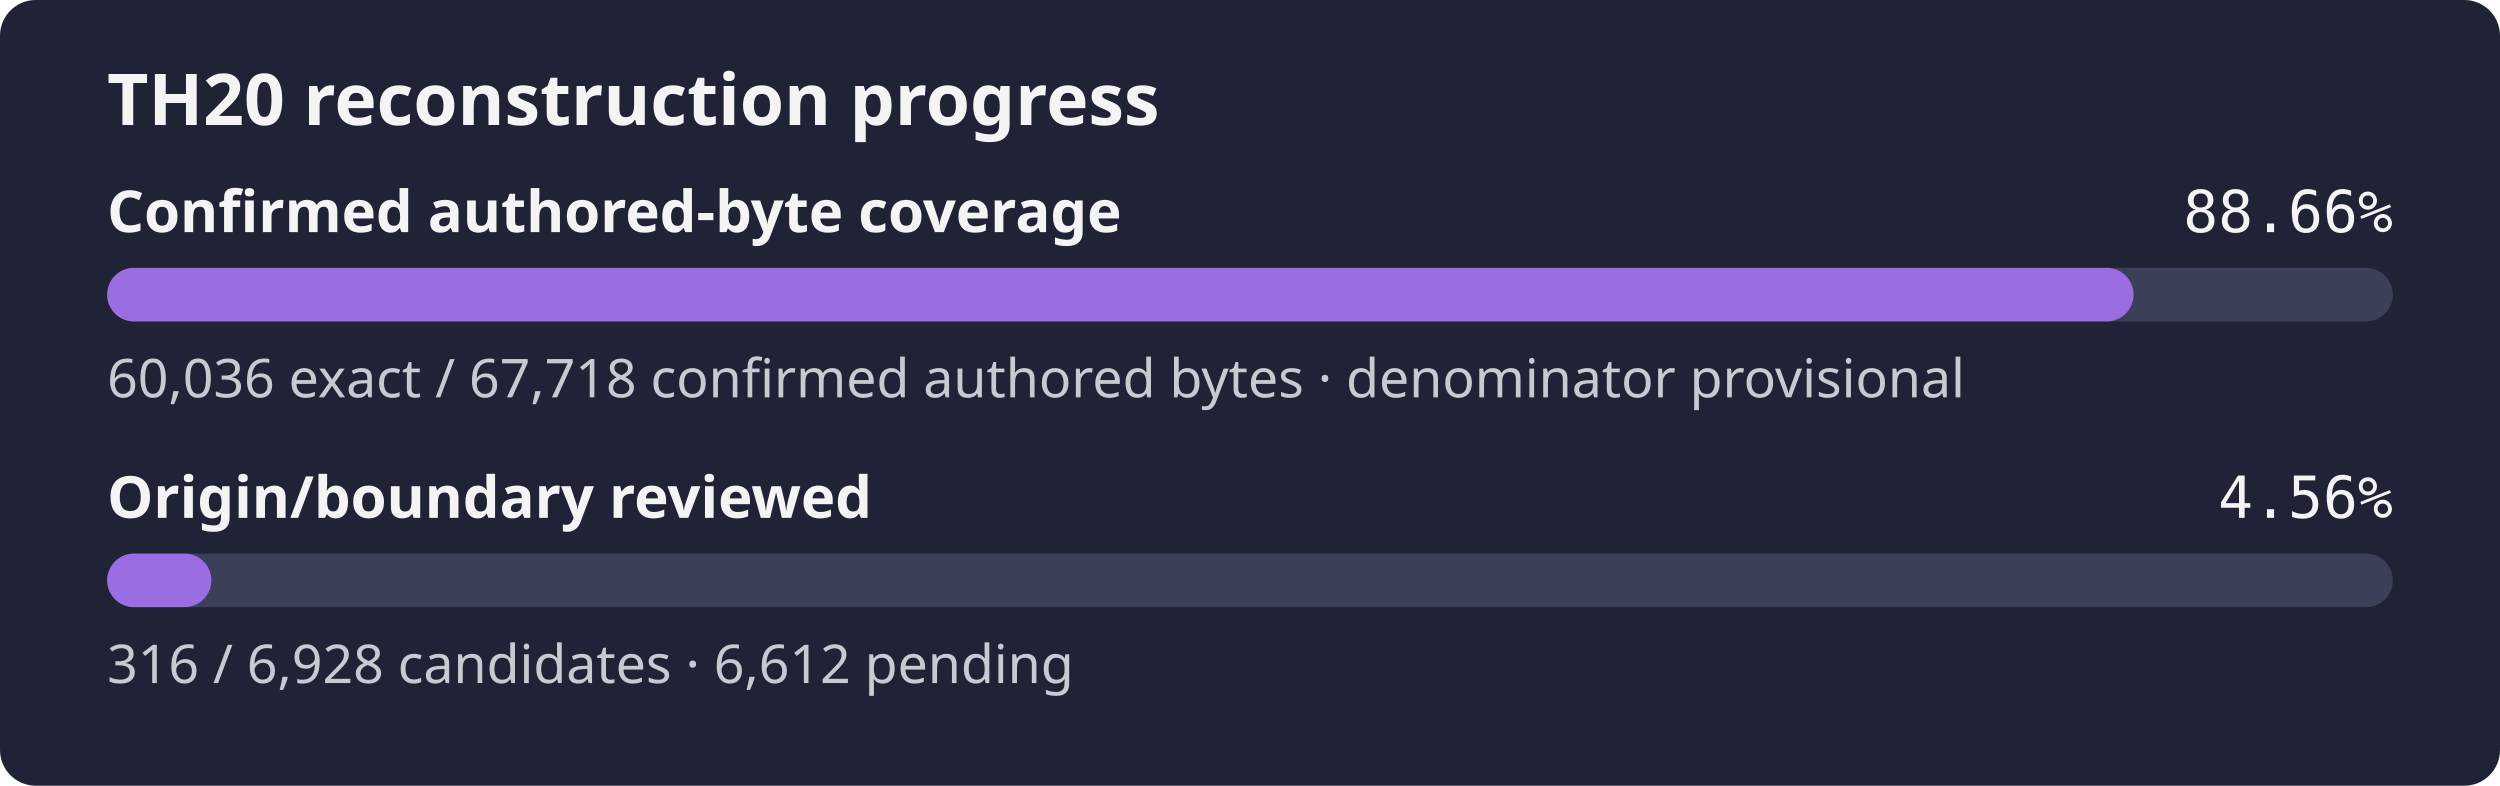
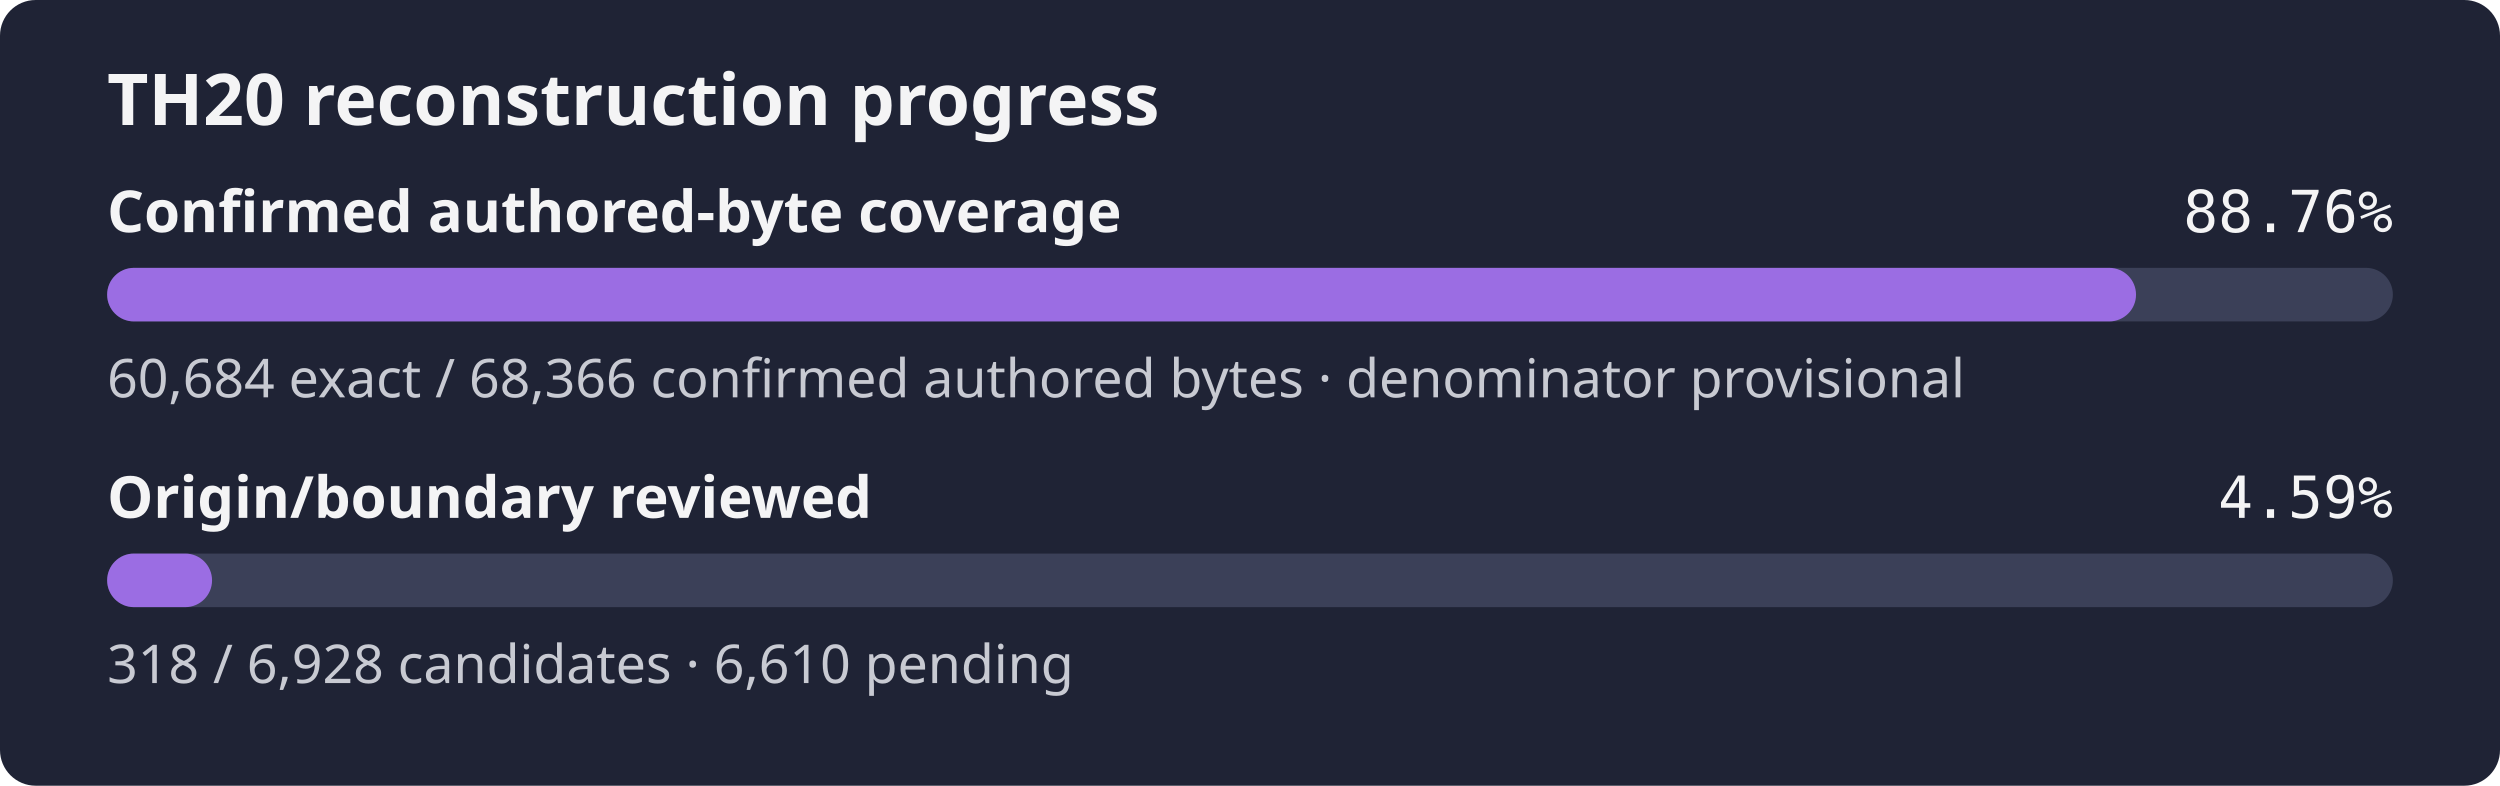
- <svg xmlns="http://www.w3.org/2000/svg" width="560" height="176" role="img" aria-label="TH20 reconstruction progress: 88.66% of the confirmed authored-byte set is exact, origin review 4.56%">
+ <svg xmlns="http://www.w3.org/2000/svg" width="560" height="176" role="img" aria-label="TH20 reconstruction progress: 88.76% of the confirmed authored-byte set is exact, origin review 4.59%">
  <rect width="560" height="176" rx="8" fill="#1f2335" />
  <text x="24" y="28" fill="#f4f4f5" font-family="sans-serif" font-size="16" font-weight="600">TH20 reconstruction progress</text>
  <text x="24" y="52" fill="#f4f4f5" font-family="sans-serif" font-size="13" font-weight="600">Confirmed authored-byte coverage</text>
-   <text x="536" y="52" fill="#f4f4f5" text-anchor="end" font-family="monospace" font-size="13">88.66%</text>
+   <text x="536" y="52" fill="#f4f4f5" text-anchor="end" font-family="monospace" font-size="13">88.76%</text>
  <rect x="24" y="60" width="512" height="12" rx="6" fill="#3b4058" />
-   <rect x="24" y="60" width="453.92" height="12" rx="6" fill="#9b6de3" />
-   <text x="24" y="89" fill="#c8cad2" font-family="sans-serif" font-size="12">60,036 exact / 67,718 confirmed authored bytes · denominator provisional</text>
+   <rect x="24" y="60" width="454.47" height="12" rx="6" fill="#9b6de3" />
+   <text x="24" y="89" fill="#c8cad2" font-family="sans-serif" font-size="12">60,684 exact / 68,366 confirmed authored bytes · denominator provisional</text>
  <text x="24" y="116" fill="#f4f4f5" font-family="sans-serif" font-size="13" font-weight="600">Origin/boundary reviewed</text>
-   <text x="536" y="116" fill="#f4f4f5" text-anchor="end" font-family="monospace" font-size="13">4.56%</text>
+   <text x="536" y="116" fill="#f4f4f5" text-anchor="end" font-family="monospace" font-size="13">4.59%</text>
  <rect x="24" y="124" width="512" height="12" rx="6" fill="#3b4058" />
-   <rect x="24" y="124" width="23.35" height="12" rx="6" fill="#9b6de3" />
-   <text x="24" y="153" fill="#c8cad2" font-family="sans-serif" font-size="12">316 / 6,928 candidates · 6,612 pending</text>
+   <rect x="24" y="124" width="23.50" height="12" rx="6" fill="#9b6de3" />
+   <text x="24" y="153" fill="#c8cad2" font-family="sans-serif" font-size="12">318 / 6,928 candidates · 6,610 pending</text>
</svg>
